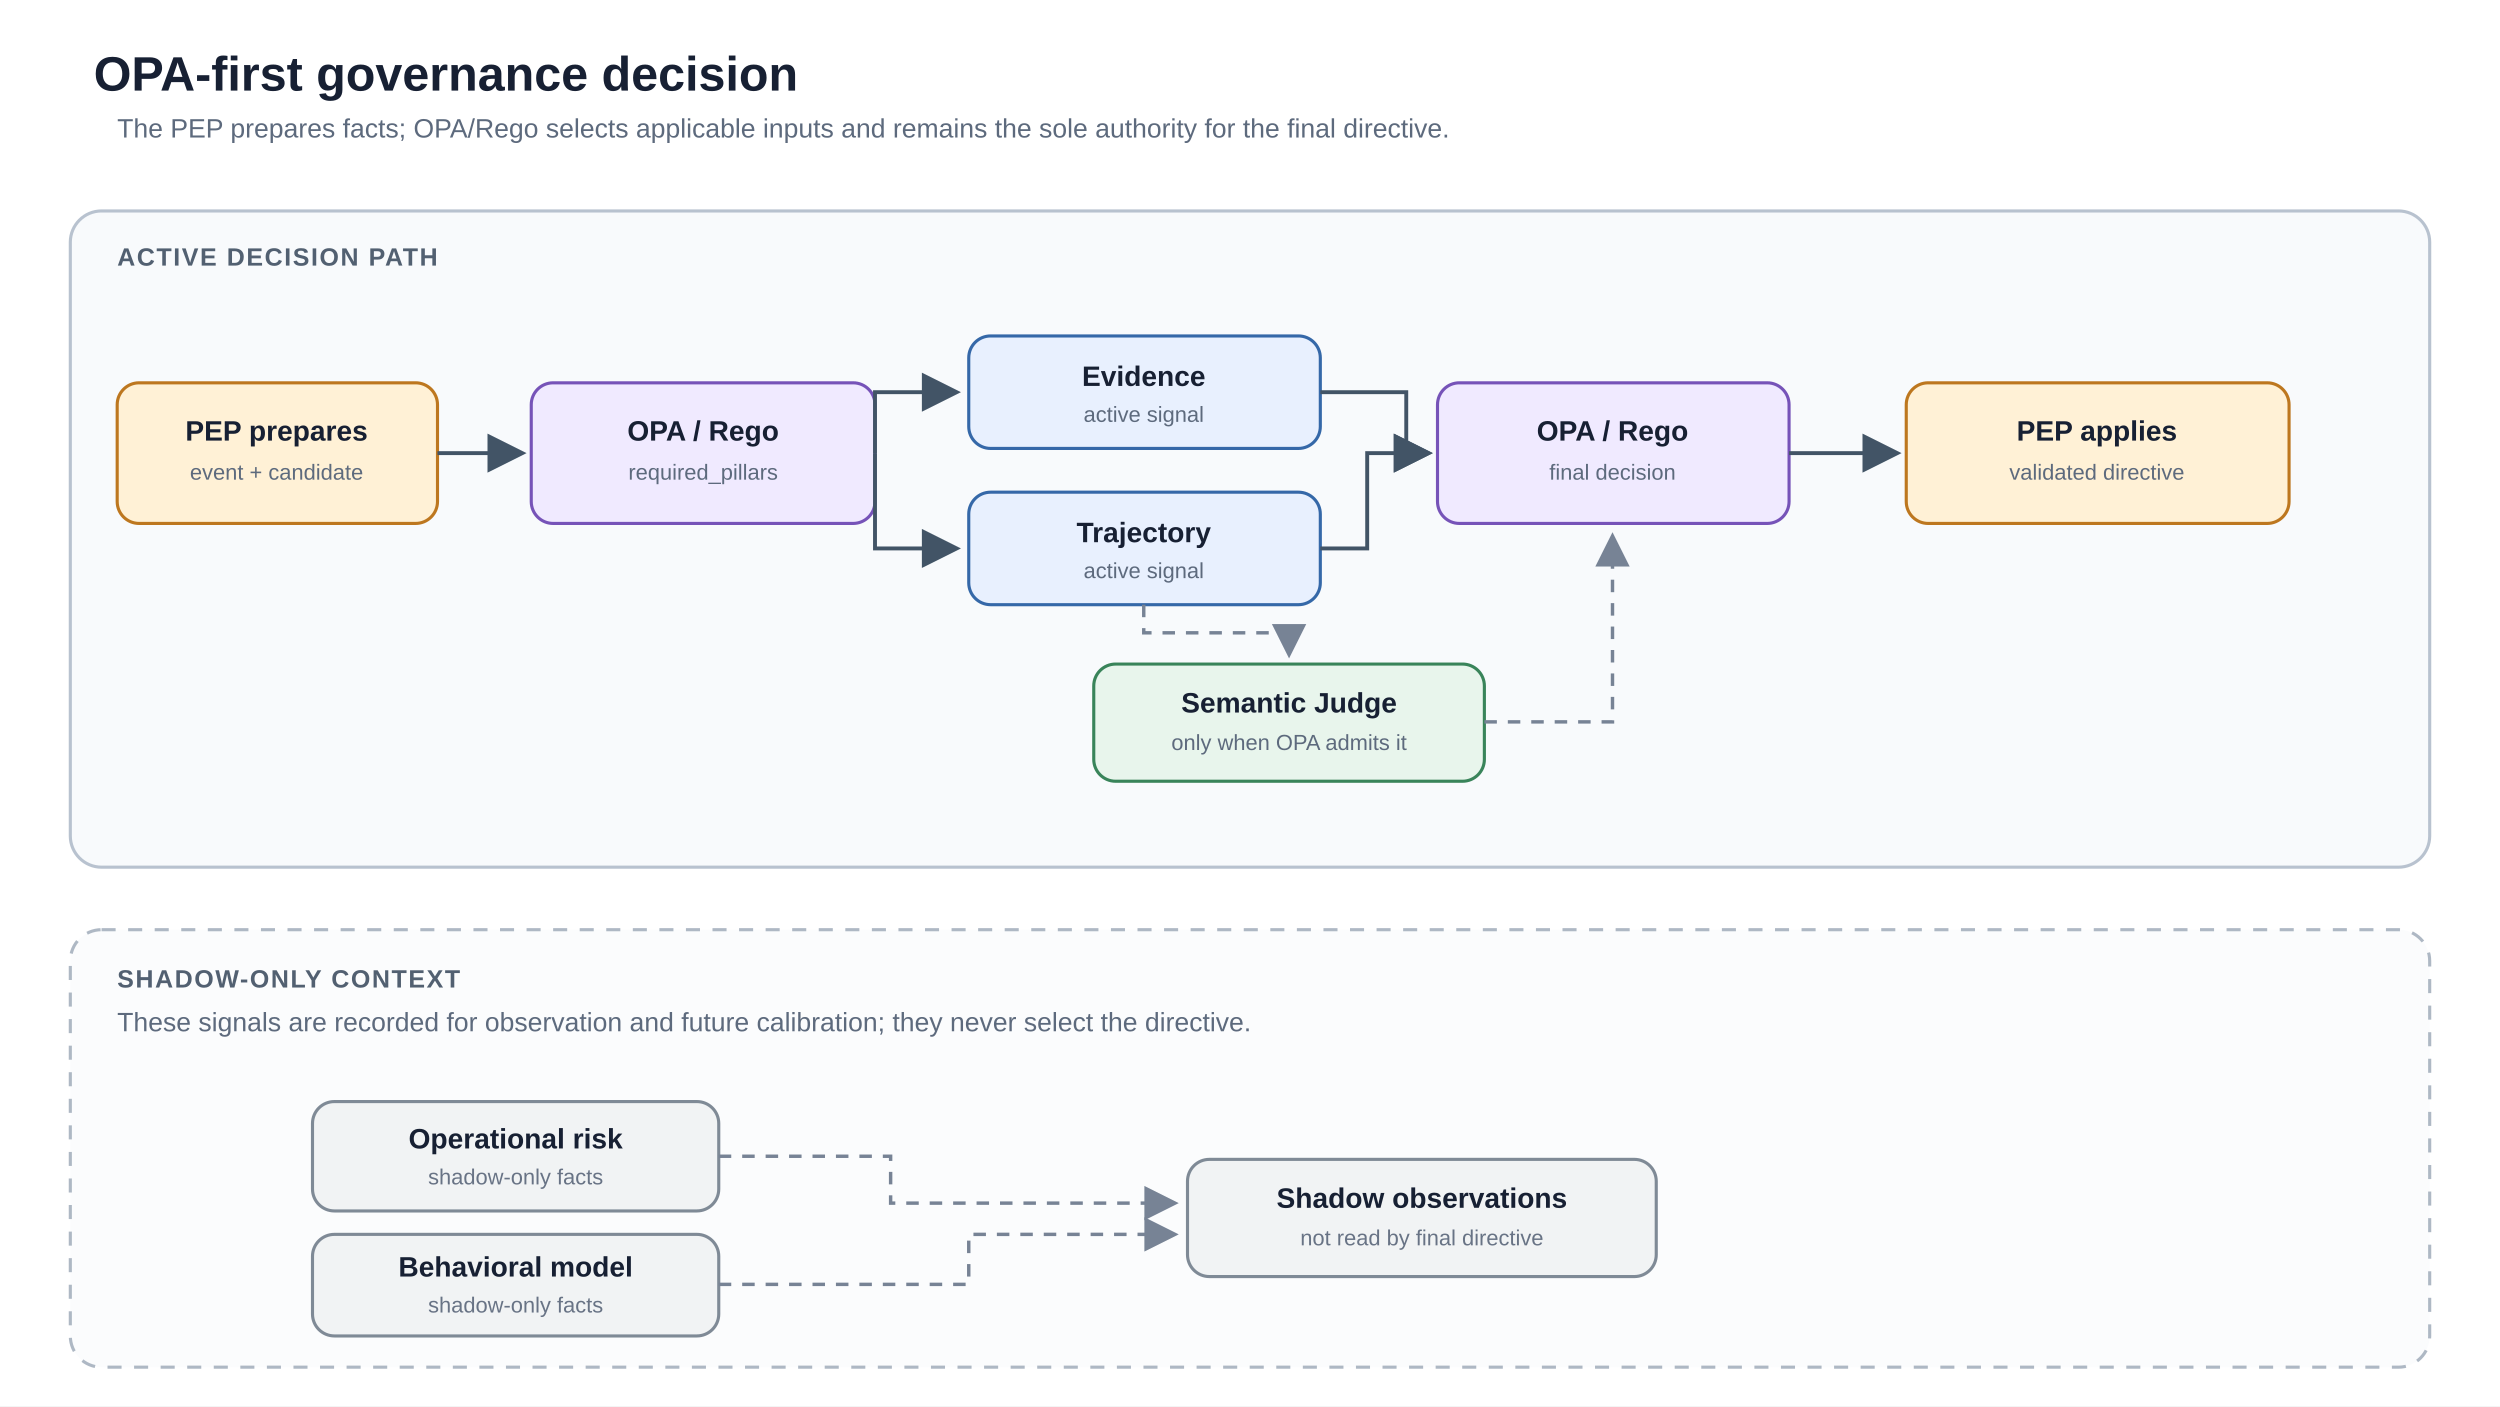
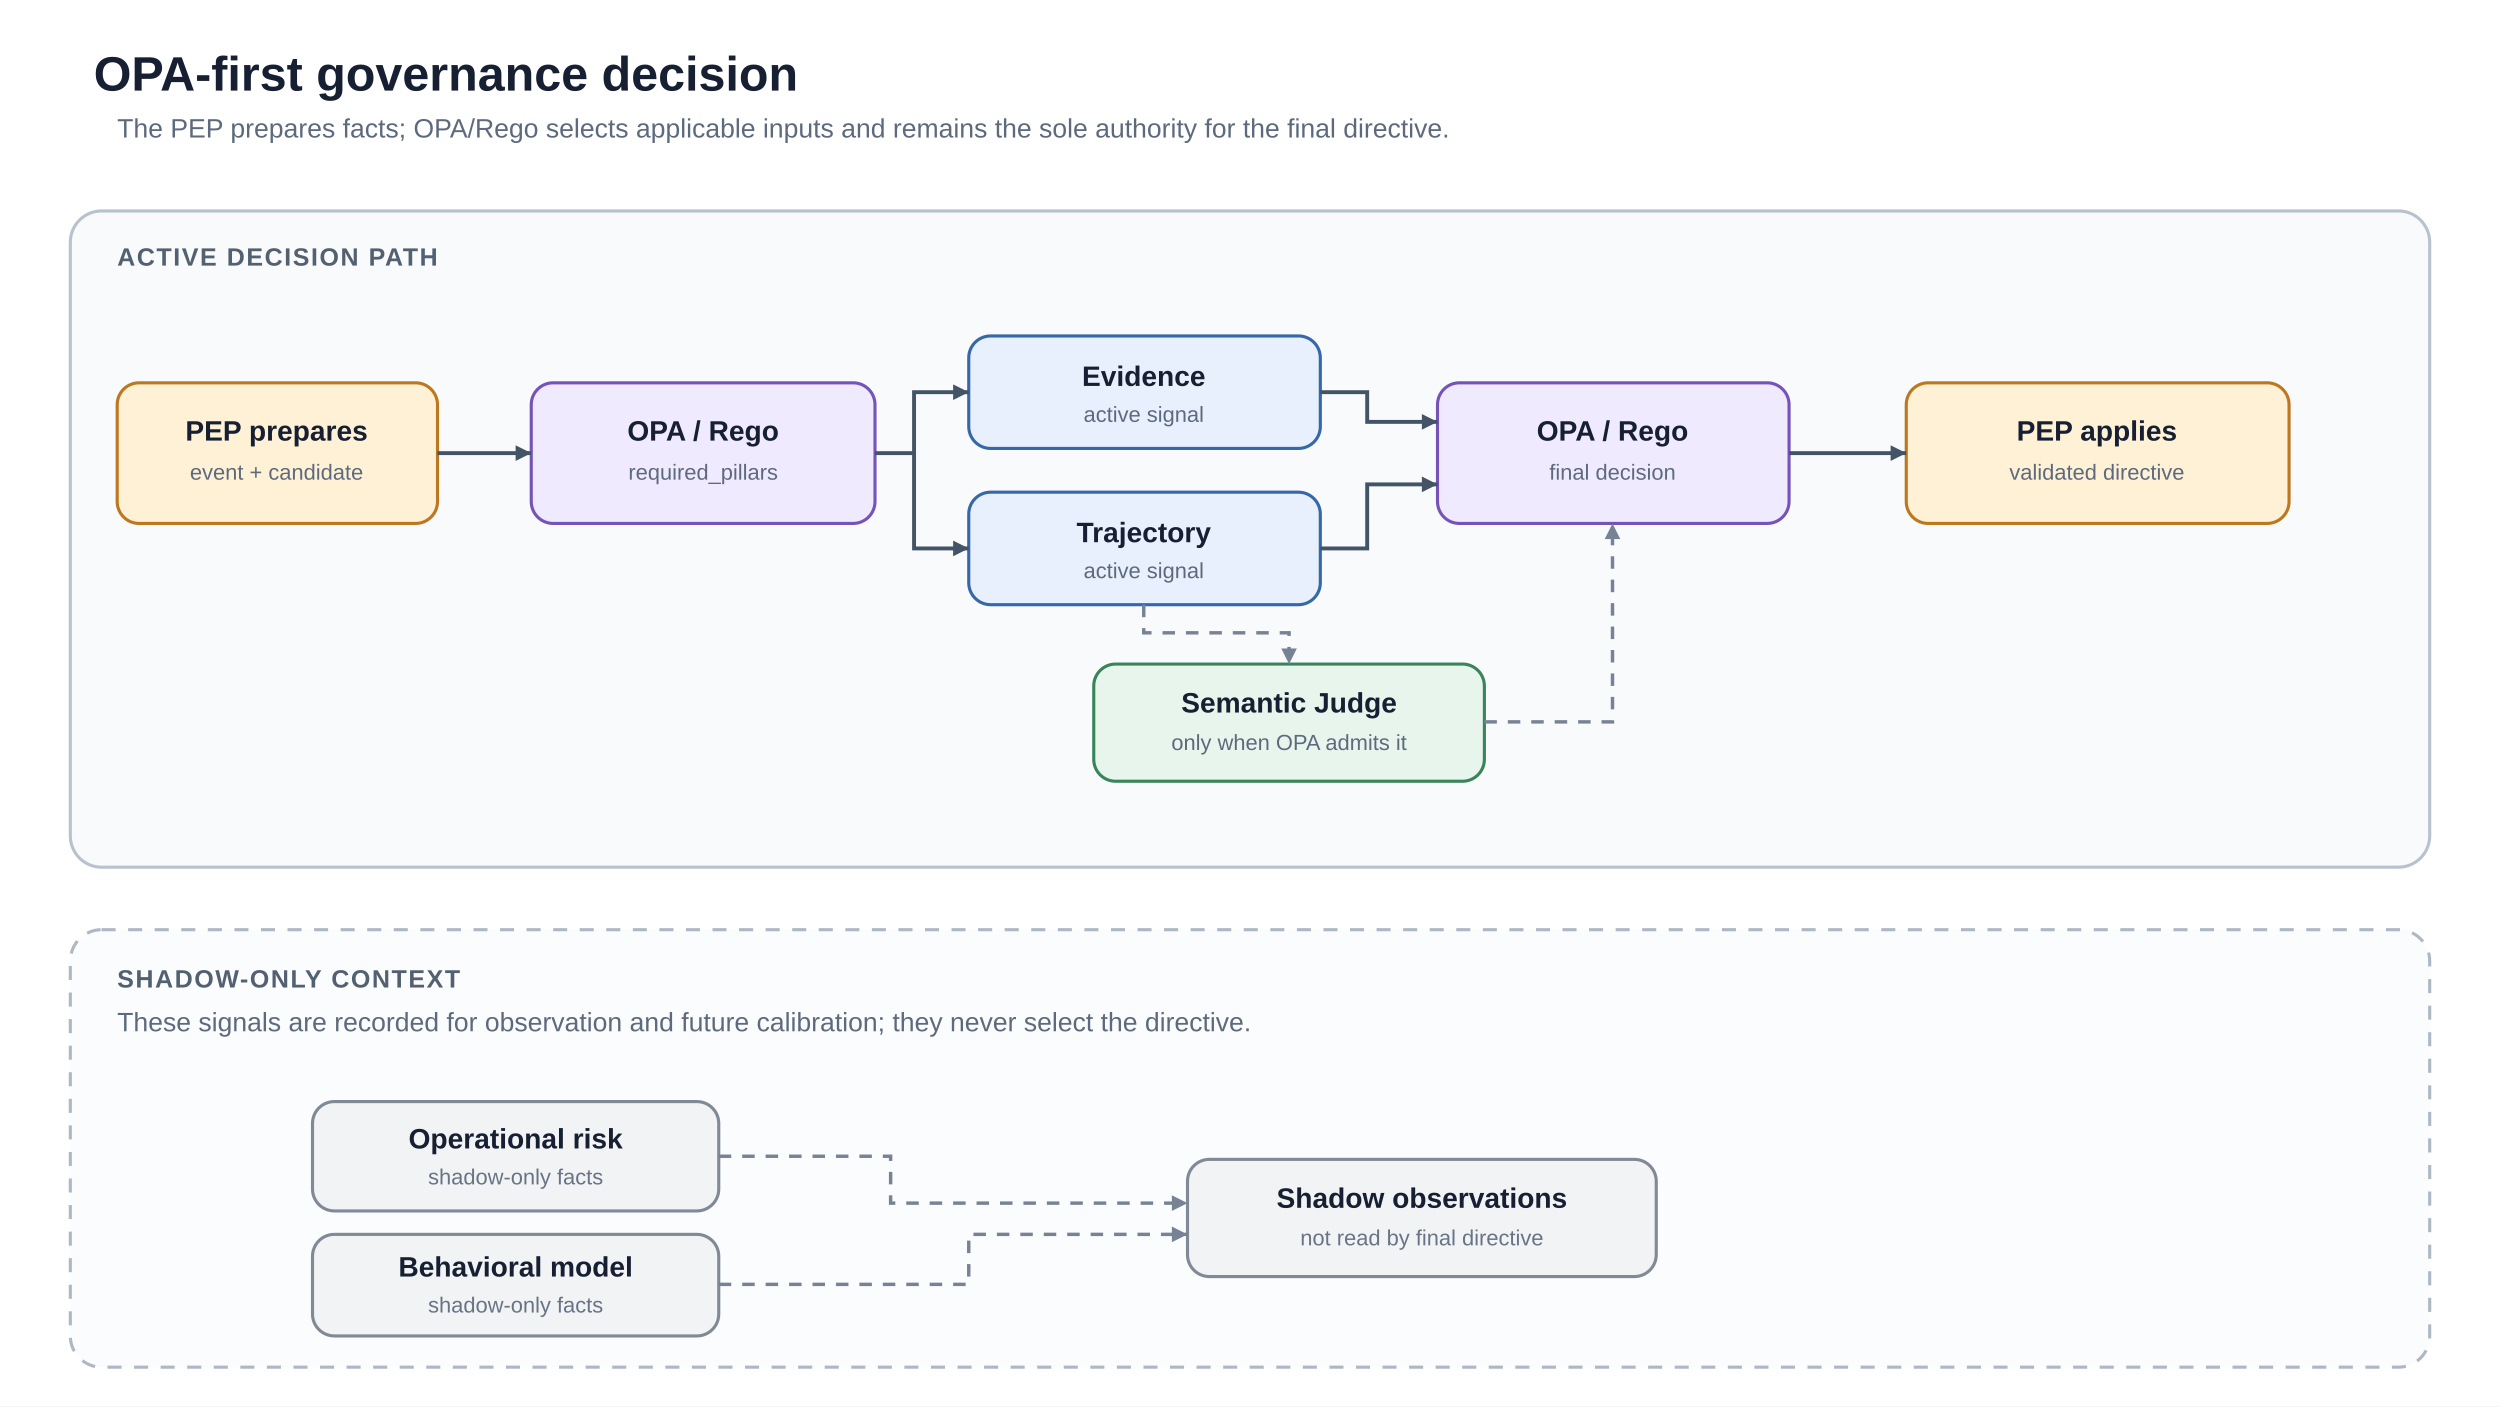
<svg xmlns="http://www.w3.org/2000/svg" width="1600" height="900" viewBox="0 0 1600 900">
  <defs>
-     <marker id="arrow" markerWidth="10" markerHeight="10" refX="8" refY="5" orient="auto">
-       <path d="M0,0 L10,5 L0,10 Z" fill="#425466" />
+     <marker id="arrow" markerUnits="userSpaceOnUse" markerWidth="12" markerHeight="12" viewBox="0 0 12 12" refX="11" refY="6" orient="auto">
+       <path d="M1,1 L11,6 L1,11 Z" fill="#425466" />
    </marker>
-     <marker id="arrow-dashed" markerWidth="10" markerHeight="10" refX="8" refY="5" orient="auto">
-       <path d="M0,0 L10,5 L0,10 Z" fill="#778395" />
+     <marker id="arrow-dashed" markerUnits="userSpaceOnUse" markerWidth="12" markerHeight="12" viewBox="0 0 12 12" refX="11" refY="6" orient="auto">
+       <path d="M1,1 L11,6 L1,11 Z" fill="#778395" />
    </marker>
    <style>
      text { font-family: -apple-system, BlinkMacSystemFont, "Segoe UI", Arial, sans-serif; fill: #172033; }
      .title { font-size: 31px; font-weight: 600; }
      .subtitle { font-size: 17px; fill: #5d6a7d; }
      .section { font-size: 16px; font-weight: 600; letter-spacing: 1px; fill: #526071; }
      .node-title { font-size: 18px; font-weight: 600; text-anchor: middle; }
      .node-note { font-size: 14px; fill: #5d6a7d; text-anchor: middle; }
      .shadow-note { font-size: 14px; fill: #687385; text-anchor: middle; }
      .panel { fill: #f8fafc; stroke: #b8c2cf; stroke-width: 2; }
      .shadow-panel { fill: #fbfcfd; stroke: #aeb8c4; stroke-width: 2; stroke-dasharray: 9 8; }
      .node { stroke-width: 2; rx: 14; }
      .pep { fill: #fff1d6; stroke: #bd771f; }
      .policy { fill: #f0eaff; stroke: #7653b8; }
      .active { fill: #e8f0fe; stroke: #3568a8; }
      .judge { fill: #e8f5ec; stroke: #39845a; }
      .shadow { fill: #f1f3f4; stroke: #7f8a96; }
      .arrow { fill: none; stroke: #425466; stroke-width: 2.5; marker-end: url(#arrow); }
      .dashed { fill: none; stroke: #778395; stroke-width: 2.2; stroke-dasharray: 8 7; marker-end: url(#arrow-dashed); }
    </style>
  </defs>
  <rect width="1600" height="900" fill="#ffffff" />
  <text x="60" y="58" class="title">OPA-first governance decision</text>
  <text x="75" y="88" class="subtitle">The PEP prepares facts; OPA/Rego selects applicable inputs and remains the sole authority for the final directive.</text>
  <rect x="45" y="135" width="1510" height="420" rx="20" class="panel" />
  <text x="75" y="170" class="section">ACTIVE DECISION PATH</text>
  <rect x="75" y="245" width="205" height="90" class="node pep" />
  <text x="177" y="282" class="node-title">PEP prepares</text>
  <text x="177" y="307" class="node-note">event + candidate</text>
  <rect x="340" y="245" width="220" height="90" class="node policy" />
  <text x="450" y="282" class="node-title">OPA / Rego</text>
  <text x="450" y="307" class="node-note">required_pillars</text>
  <rect x="620" y="215" width="225" height="72" class="node active" />
  <text x="732" y="247" class="node-title">Evidence</text>
  <text x="732" y="270" class="node-note">active signal</text>
  <rect x="620" y="315" width="225" height="72" class="node active" />
  <text x="732" y="347" class="node-title">Trajectory</text>
  <text x="732" y="370" class="node-note">active signal</text>
  <rect x="920" y="245" width="225" height="90" class="node policy" />
  <text x="1032" y="282" class="node-title">OPA / Rego</text>
  <text x="1032" y="307" class="node-note">final decision</text>
  <rect x="1220" y="245" width="245" height="90" class="node pep" />
  <text x="1342" y="282" class="node-title">PEP applies</text>
  <text x="1342" y="307" class="node-note">validated directive</text>
-   <path d="M280 290 H332" class="arrow" />
-   <path d="M560 290 V251 H610" class="arrow" />
-   <path d="M560 290 V351 H610" class="arrow" />
-   <path d="M845 251 H900 V290 H912" class="arrow" />
-   <path d="M845 351 H875 V290 H912" class="arrow" />
-   <path d="M1145 290 H1212" class="arrow" />
+   <path d="M280 290 H340" class="arrow" />
+   <path d="M560 290 H585 V251 H620" class="arrow" />
+   <path d="M585 290 V351 H620" class="arrow" />
+   <path d="M845 251 H875 V270 H920" class="arrow" />
+   <path d="M845 351 H875 V310 H920" class="arrow" />
+   <path d="M1145 290 H1220" class="arrow" />
  <rect x="700" y="425" width="250" height="75" class="node judge" />
  <text x="825" y="456" class="node-title">Semantic Judge</text>
  <text x="825" y="480" class="node-note">only when OPA admits it</text>
-   <path d="M732 387 V405 H825 V417" class="dashed" />
-   <path d="M950 462 H1032 V345" class="dashed" />
+   <path d="M732 387 V405 H825 V425" class="dashed" />
+   <path d="M950 462 H1032 V335" class="dashed" />
  <rect x="45" y="595" width="1510" height="280" rx="20" class="shadow-panel" />
  <text x="75" y="632" class="section">SHADOW-ONLY CONTEXT</text>
  <text x="75" y="660" class="subtitle">These signals are recorded for observation and future calibration; they never select the directive.</text>
  <rect x="200" y="705" width="260" height="70" class="node shadow" />
  <text x="330" y="735" class="node-title">Operational risk</text>
  <text x="330" y="758" class="shadow-note">shadow-only facts</text>
  <rect x="200" y="790" width="260" height="65" class="node shadow" />
  <text x="330" y="817" class="node-title">Behavioral model</text>
  <text x="330" y="840" class="shadow-note">shadow-only facts</text>
  <rect x="760" y="742" width="300" height="75" class="node shadow" />
  <text x="910" y="773" class="node-title">Shadow observations</text>
  <text x="910" y="797" class="shadow-note">not read by final directive</text>
-   <path d="M460 740 H570 V770 H750" class="dashed" />
-   <path d="M460 822 H620 V790 H750" class="dashed" />
+   <path d="M460 740 H570 V770 H760" class="dashed" />
+   <path d="M460 822 H620 V790 H760" class="dashed" />
</svg>
